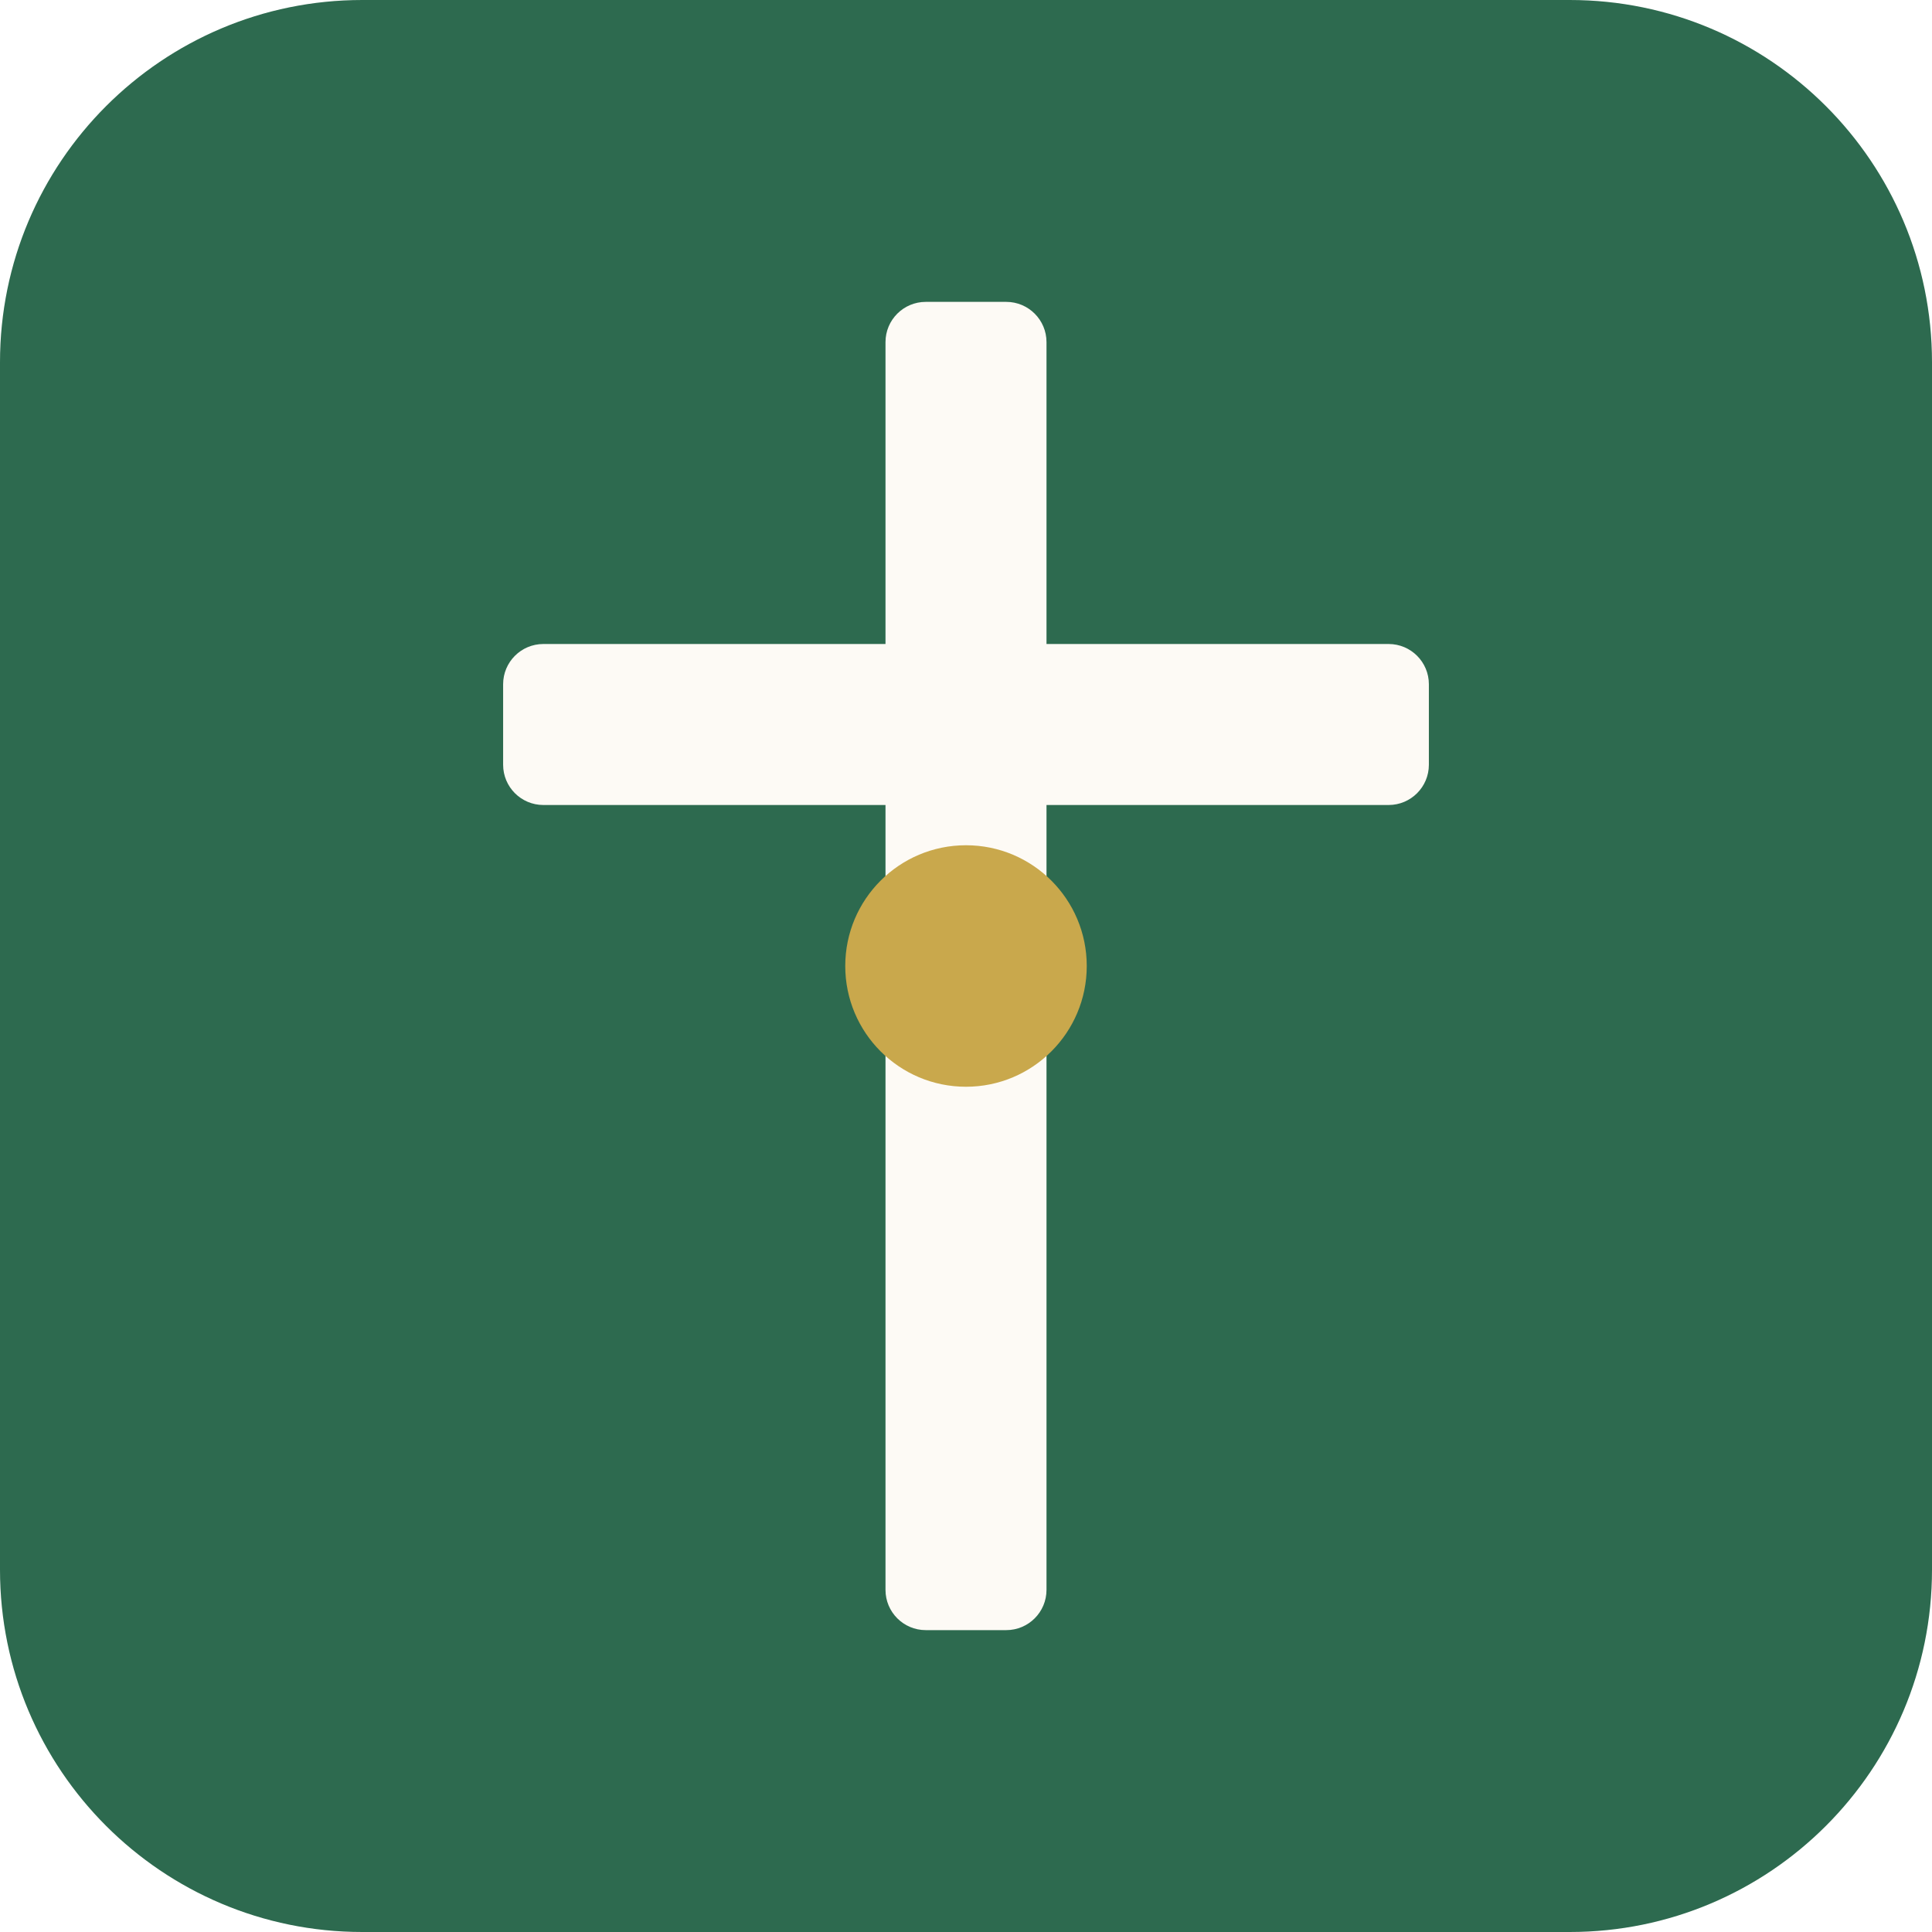
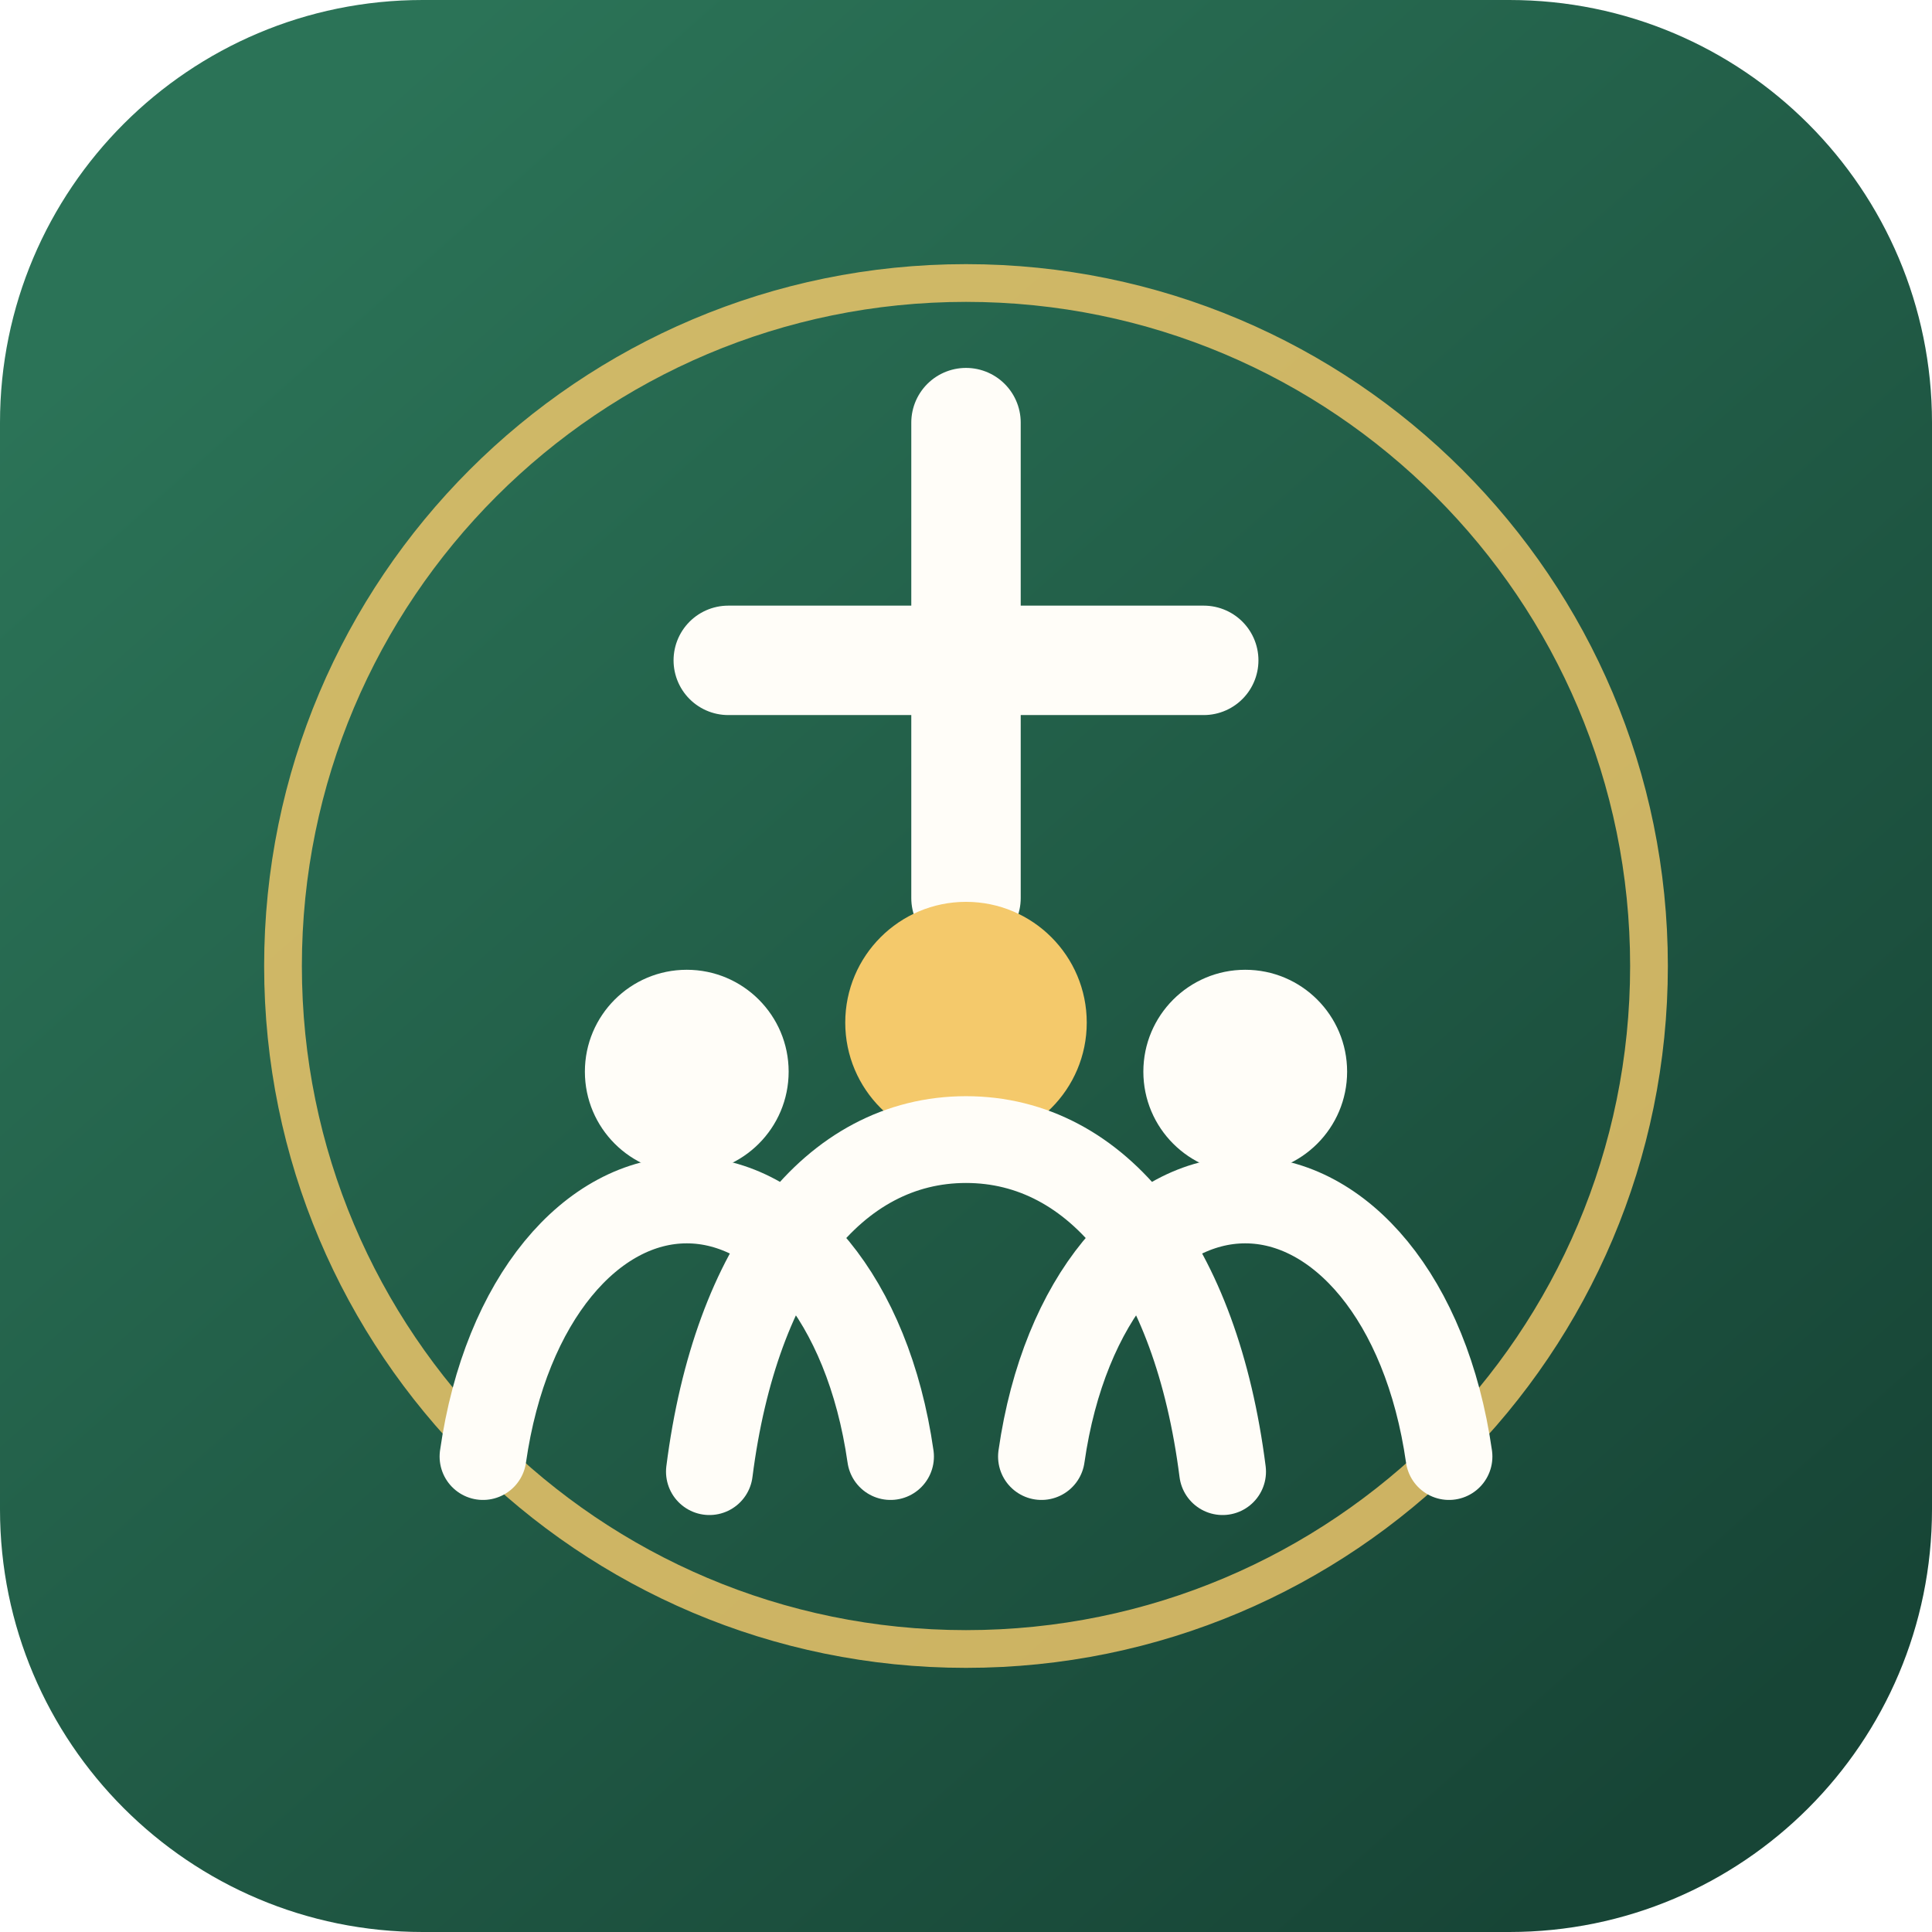
- <svg xmlns="http://www.w3.org/2000/svg" viewBox="0 0 192 192">
-   <rect width="192" height="192" rx="36" fill="#2D6A4F" />
-   <rect x="88" y="30" width="16" height="132" rx="4" fill="#FDFAF5" />
-   <rect x="50" y="64" width="92" height="16" rx="4" fill="#FDFAF5" />
-   <circle cx="96" cy="96" r="12" fill="#C9A84C" />
+ <svg xmlns="http://www.w3.org/2000/svg" viewBox="0 0 512 512" role="img" aria-labelledby="title desc">
+   <defs>
+     <linearGradient id="bg" x1="72" y1="48" x2="448" y2="472" gradientUnits="userSpaceOnUse">
+       <stop stop-color="#2B7357" />
+       <stop offset="1" stop-color="#174536" />
+     </linearGradient>
+   </defs>
+   <rect width="512" height="512" rx="112" fill="url(#bg)" />
+   <circle cx="256" cy="256" r="181" fill="none" stroke="#F4C96B" stroke-width="10" opacity=".82" />
+   <path d="M256 112v126M193 175h126" fill="none" stroke="#FFFDF8" stroke-width="29" stroke-linecap="round" />
+   <circle cx="182" cy="284" r="27" fill="#FFFDF8" />
+   <circle cx="256" cy="271" r="32" fill="#F4C96B" />
+   <circle cx="330" cy="284" r="27" fill="#FFFDF8" />
+   <path d="M128 386c6-42 29-68 54-68s48 26 54 68M188 390c7-55 33-88 68-88s61 33 68 88M276 386c6-42 29-68 54-68s48 26 54 68" fill="none" stroke="#FFFDF8" stroke-width="23" stroke-linecap="round" />
</svg>
